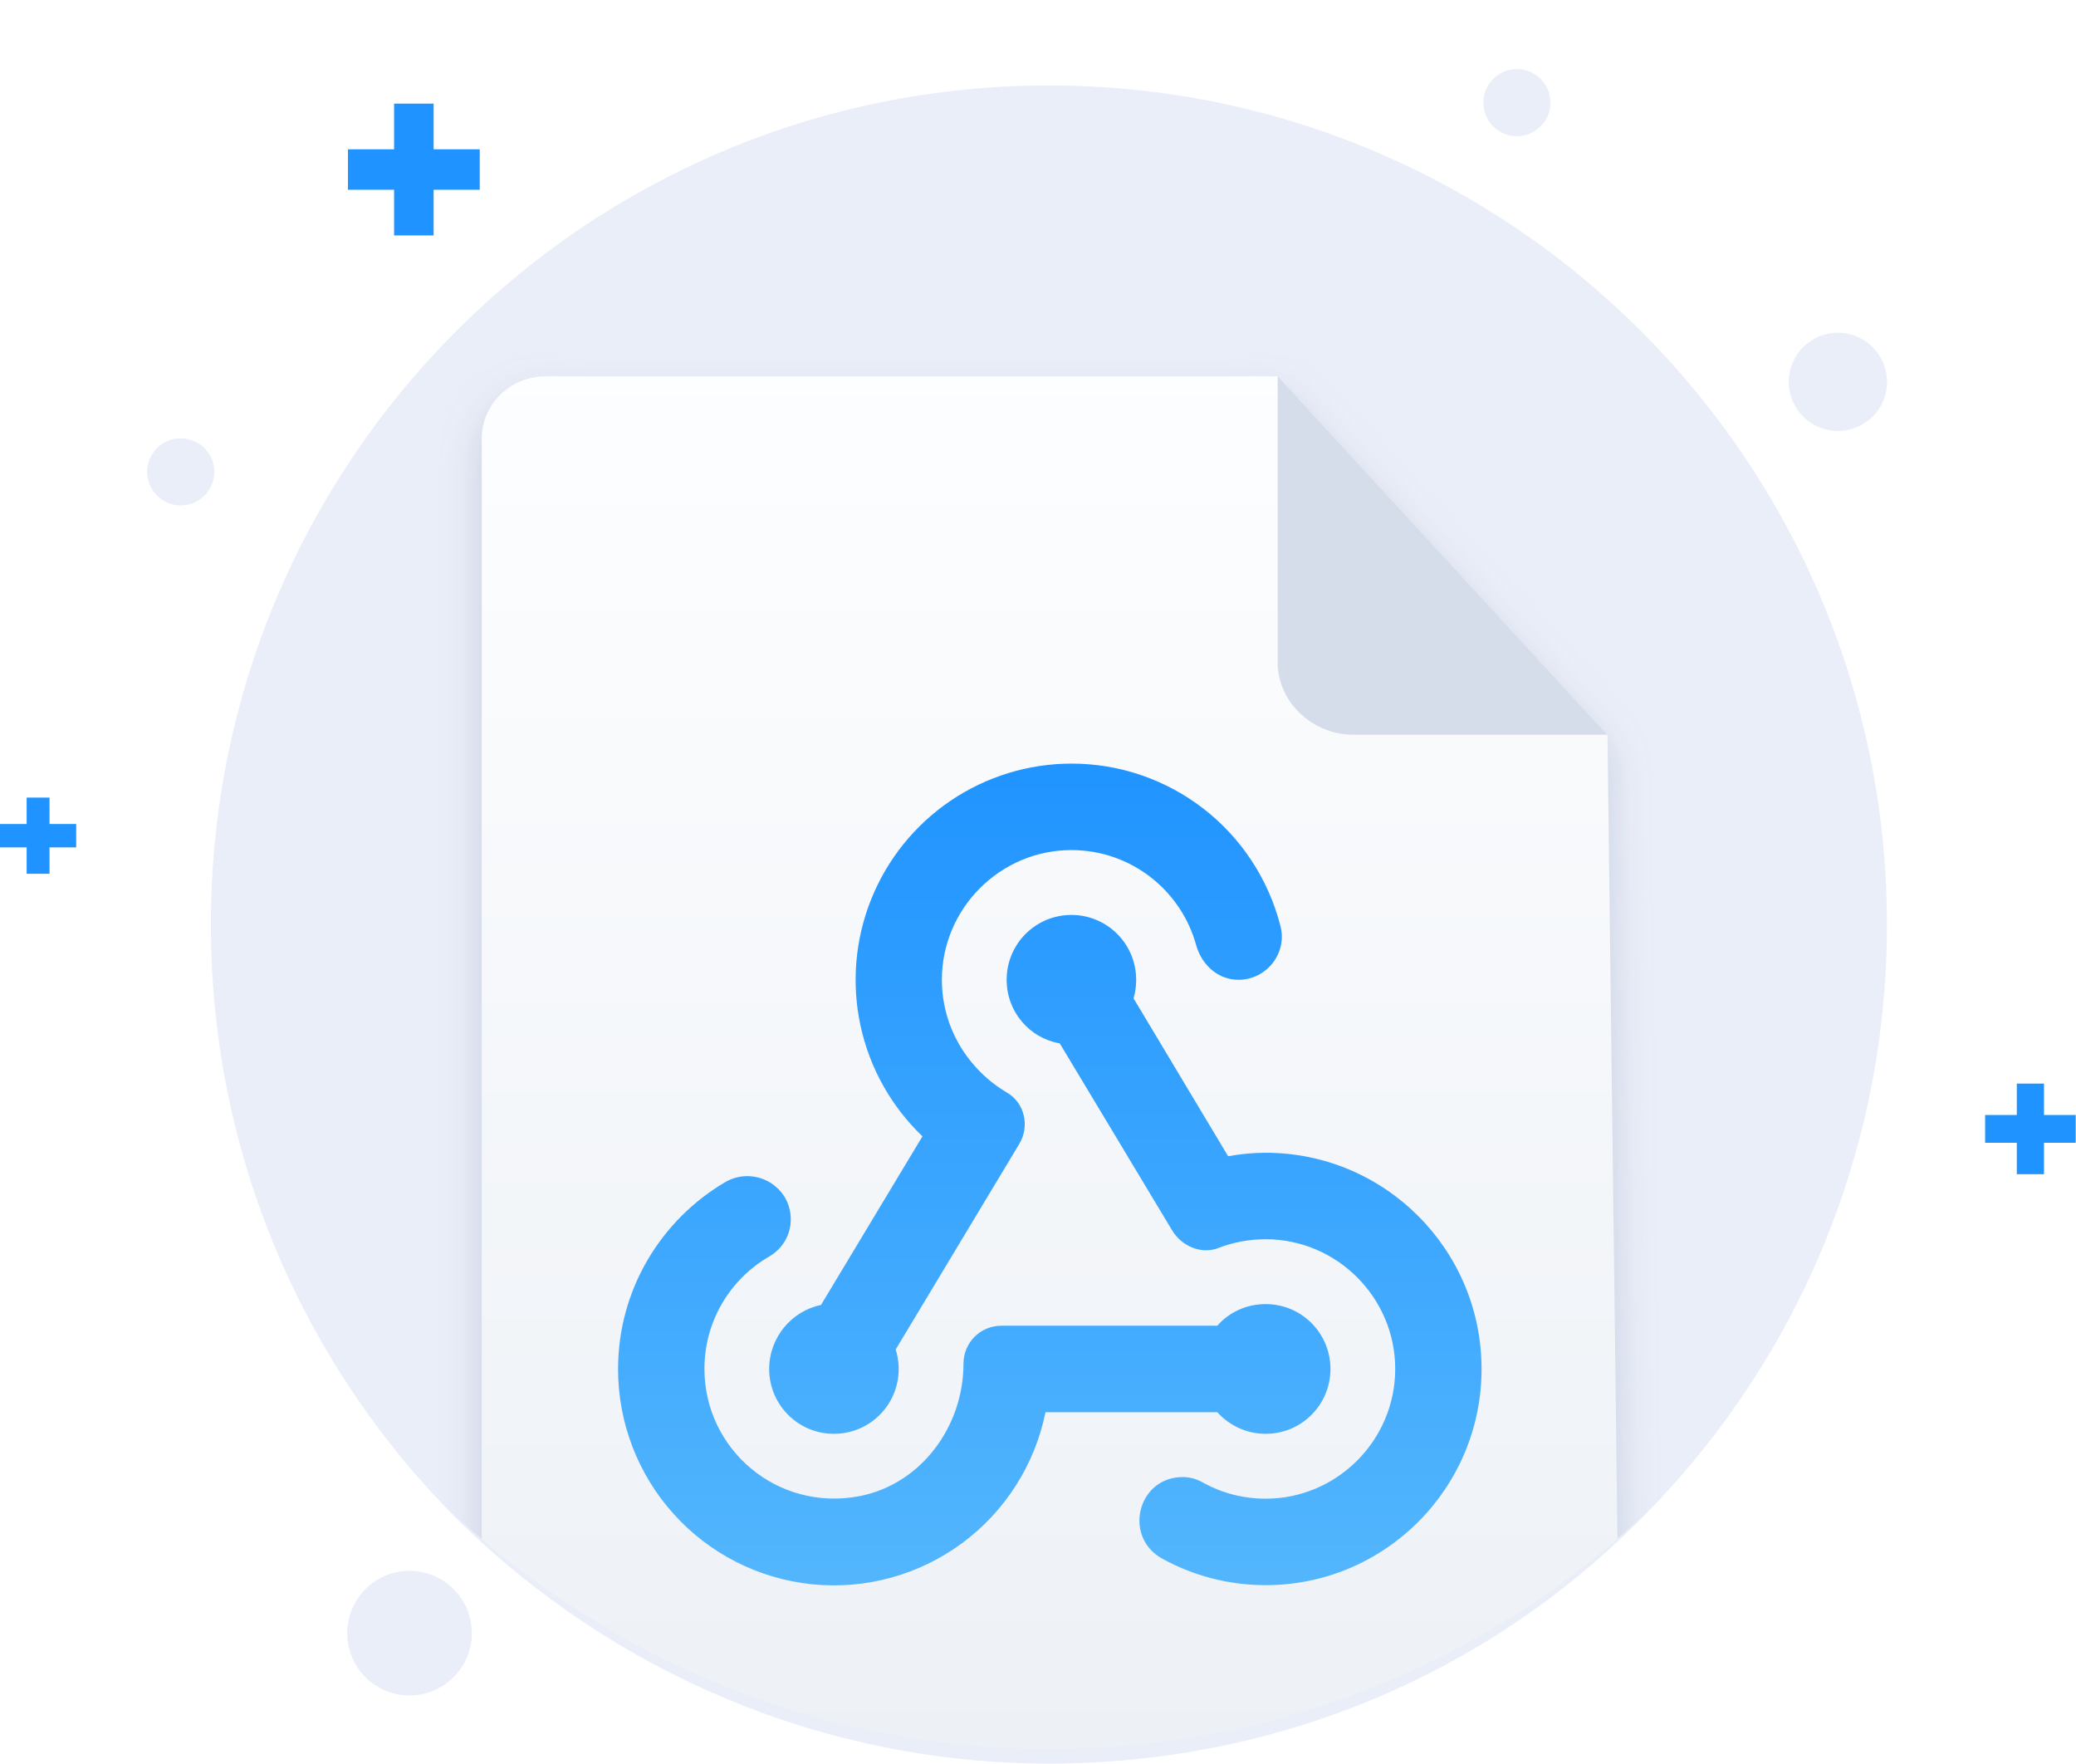
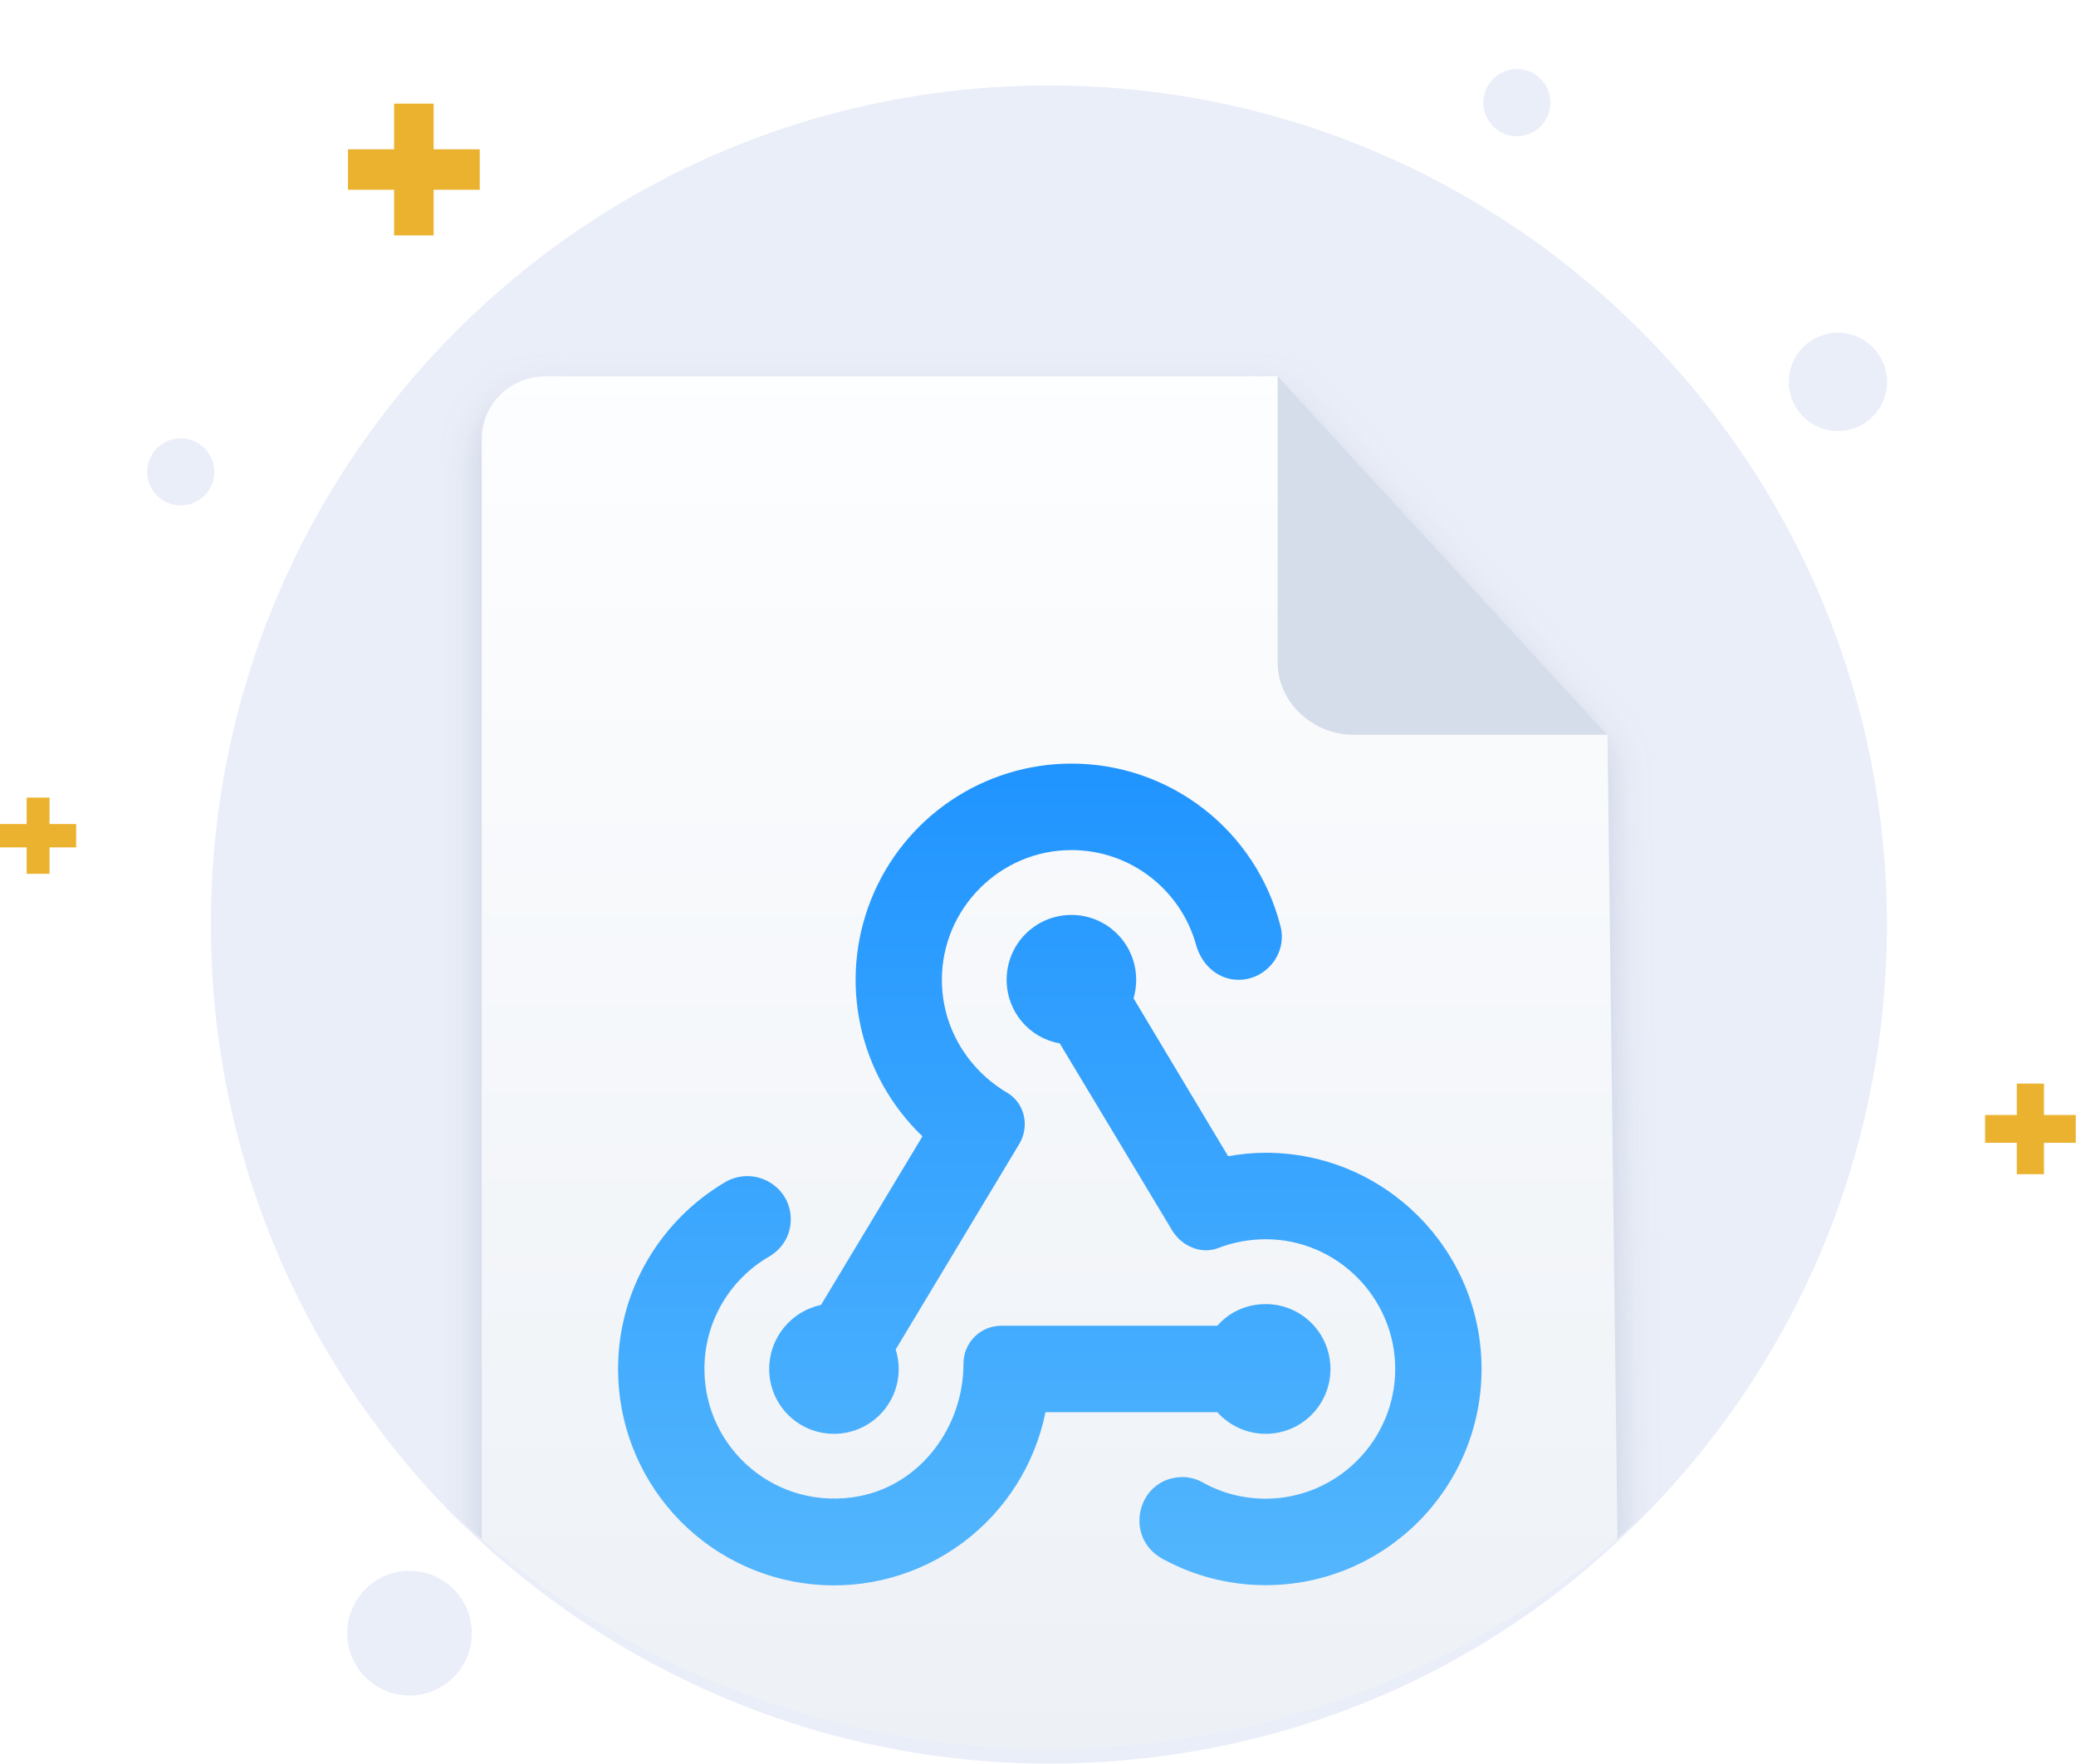
<svg xmlns="http://www.w3.org/2000/svg" width="1142" height="970" viewBox="0 0 1142 970" fill="none">
-   <path d="M1141.84 613.27H1124.39V596H1109.44V613.27H1092V628.566H1109.44V645.836H1124.39V628.566H1141.84V613.27Z" fill="#1F93FF" />
-   <path d="M263.905 82.12H238.534V57H216.787V82.12H191.416V104.369H216.787V129.489H238.534V104.369H263.905V82.12Z" fill="#1F93FF" />
-   <path d="M41.908 453.222H27.24V438.7H14.668V453.222H0V466.085H14.668V480.607H27.24V466.085H41.908V453.222Z" fill="#1F93FF" />
+   <path d="M1141.84 613.27H1124.39V596H1109.44V613.27H1092V628.566H1109.44V645.836H1124.39V628.566H1141.84V613.27Z" fill="#EBB22F" />
+   <path d="M263.905 82.12H238.534V57H216.787V82.12H191.416V104.369H216.787V129.489H238.534V104.369H263.905V82.12Z" fill="#EBB22F" />
+   <path d="M41.908 453.222H27.24V438.7H14.668V453.222H0V466.085H14.668V480.607H27.24V466.085H41.908V453.222Z" fill="#EBB22F" />
  <path d="M1011.02 237.048C1025.95 237.048 1038.05 224.949 1038.05 210.024C1038.05 195.099 1025.95 183 1011.02 183C996.099 183 984 195.099 984 210.024C984 224.949 996.099 237.048 1011.02 237.048Z" fill="#EAEEF9" />
  <path d="M834.455 74.911C844.648 74.911 852.911 66.648 852.911 56.455C852.911 46.263 844.648 38 834.455 38C824.263 38 816 46.263 816 56.455C816 66.648 824.263 74.911 834.455 74.911Z" fill="#EAEEF9" />
  <path d="M99.412 277.995C109.605 277.995 117.868 269.732 117.868 259.54C117.868 249.347 109.605 241.084 99.412 241.084C89.22 241.084 80.957 249.347 80.957 259.54C80.957 269.732 89.22 277.995 99.412 277.995Z" fill="#EAEEF9" />
  <path d="M225.274 932.548C244.203 932.548 259.548 917.203 259.548 898.274C259.548 879.345 244.203 864 225.274 864C206.345 864 191 879.345 191 898.274C191 917.203 206.345 932.548 225.274 932.548Z" fill="#EAEEF9" />
  <path d="M1038 508.5C1038 637.502 985.262 753.785 900.7 837.364C817.957 920.035 703.389 970 577 970C451.521 970 336.953 919.126 253.3 837.364C168.738 753.785 116 637.502 116 508.5C116 253.221 322.404 47 577 47C831.596 47 1038 254.13 1038 508.5Z" fill="#EAEEF9" />
  <mask id="mask0_422_14" style="mask-type:alpha" maskUnits="userSpaceOnUse" x="97" y="0" width="960" height="962">
    <path d="M1057 480.947C1057 615.385 1002.09 736.568 914.041 823.669C827.888 909.823 708.598 961.894 577 961.894C446.349 961.894 327.059 908.876 239.959 823.669C151.911 736.568 97 615.385 97 480.947C97 214.911 311.911 0 577 0C842.089 0 1057 215.858 1057 480.947Z" fill="#EAEEF9" />
  </mask>
  <g mask="url(#mask0_422_14)">
    <g filter="url(#filter0_d_422_14)">
      <path d="M884.279 404.235L891.357 973.972C891.357 993.435 875.432 1008.48 855.969 1008.48H300.387C280.924 1008.48 265 992.551 265 973.972V241.453C265 221.99 280.924 206.951 300.387 206.951H702.919L884.279 404.235Z" fill="url(#paint0_linear_422_14)" />
    </g>
    <path d="M702.837 206.844V364.318C702.837 386.435 722.3 404.129 744.418 404.129H884.198" fill="#D5DDEA" />
    <path d="M340 752.964C340 709.203 363.75 670.912 398.9 650.221C414.813 640.946 435 652.124 435 670.675C435 679.237 430.488 686.847 423.125 691.128C401.75 703.495 387.5 726.565 387.5 752.964C387.5 796.963 427.4 831.687 473 822.887C506.725 816.228 530 784.596 530 750.11C530 738.457 539.263 729.181 550.9 729.181H669.65C676.063 721.808 685.563 717.29 696.25 717.29C715.963 717.29 731.875 733.224 731.875 752.964C731.875 772.704 715.963 788.639 696.25 788.639C685.8 788.639 676.3 784.12 669.65 776.748H575.125C569.265 805.648 552.89 831.336 529.18 848.827C505.47 866.317 476.116 874.361 446.816 871.398C417.516 868.434 390.361 854.674 370.623 832.789C350.884 810.903 339.97 782.454 340 752.964V752.964ZM681.288 538.916C696.725 538.916 708.363 524.17 704.325 509.187C697.782 483.646 682.93 461.014 662.115 444.864C641.3 428.714 615.707 419.966 589.375 420C565.653 420.019 542.479 427.15 522.839 440.474C503.199 453.798 487.993 472.705 479.178 494.759C470.363 516.814 468.344 541.007 473.381 564.221C478.417 587.435 490.279 608.607 507.438 625.011L451.625 717.765C435.475 721.095 423.125 735.603 423.125 752.964C423.125 772.704 439.038 788.639 458.75 788.639C464.345 788.646 469.863 787.331 474.856 784.802C479.848 782.272 484.174 778.599 487.483 774.081C490.792 769.562 492.99 764.326 493.898 758.798C494.807 753.269 494.401 747.604 492.713 742.262L560.638 629.292C566.575 619.541 563.725 606.698 553.988 600.99C532.613 588.385 518.125 565.315 518.125 538.916C518.125 499.674 550.188 467.566 589.375 467.566C622.15 467.566 649.7 489.685 658.013 519.889C661.1 530.83 670.125 538.916 681.288 538.916V538.916ZM696.25 681.615C687.225 681.615 678.438 683.28 670.363 686.372C660.863 690.177 649.938 685.42 644.713 676.62L582.963 573.877C566.338 571.023 553.75 556.515 553.75 538.916C553.75 519.176 569.663 503.241 589.375 503.241C609.088 503.241 625 519.176 625 538.916C625 542.483 624.525 545.813 623.575 549.143L675.588 635.951C682.238 634.762 689.125 634.049 696.25 634.049C761.8 634.049 815 687.323 815 752.964C815 818.606 761.8 871.88 696.25 871.88C675.825 871.88 656.35 866.648 639.488 857.372C617.638 845.481 625.713 812.422 650.65 812.422C654.688 812.422 658.725 813.611 662.288 815.752C672.263 821.222 683.9 824.314 696.25 824.314C735.438 824.314 767.5 792.207 767.5 752.964C767.5 713.722 735.438 681.615 696.25 681.615V681.615Z" fill="url(#paint1_linear_422_14)" />
  </g>
  <defs>
    <filter id="filter0_d_422_14" x="243" y="195.951" width="670.356" height="845.524" filterUnits="userSpaceOnUse" color-interpolation-filters="sRGB">
      <feFlood flood-opacity="0" result="BackgroundImageFix" />
      <feColorMatrix in="SourceAlpha" type="matrix" values="0 0 0 0 0 0 0 0 0 0 0 0 0 0 0 0 0 0 127 0" result="hardAlpha" />
      <feOffset dy="11" />
      <feGaussianBlur stdDeviation="11" />
      <feColorMatrix type="matrix" values="0 0 0 0 0.398 0 0 0 0 0.477 0 0 0 0 0.575 0 0 0 0.27 0" />
      <feBlend mode="normal" in2="BackgroundImageFix" result="effect1_dropShadow_422_14" />
      <feBlend mode="normal" in="SourceGraphic" in2="effect1_dropShadow_422_14" result="shape" />
    </filter>
    <linearGradient id="paint0_linear_422_14" x1="577.974" y1="188.411" x2="577.974" y2="1017.12" gradientUnits="userSpaceOnUse">
      <stop stop-color="#FDFEFF" />
      <stop offset="0.996" stop-color="#ECF0F5" />
    </linearGradient>
    <linearGradient id="paint1_linear_422_14" x1="577.5" y1="420" x2="577.5" y2="872" gradientUnits="userSpaceOnUse">
      <stop stop-color="#2094FF" />
      <stop offset="1" stop-color="#53B6FD" />
    </linearGradient>
  </defs>
</svg>
